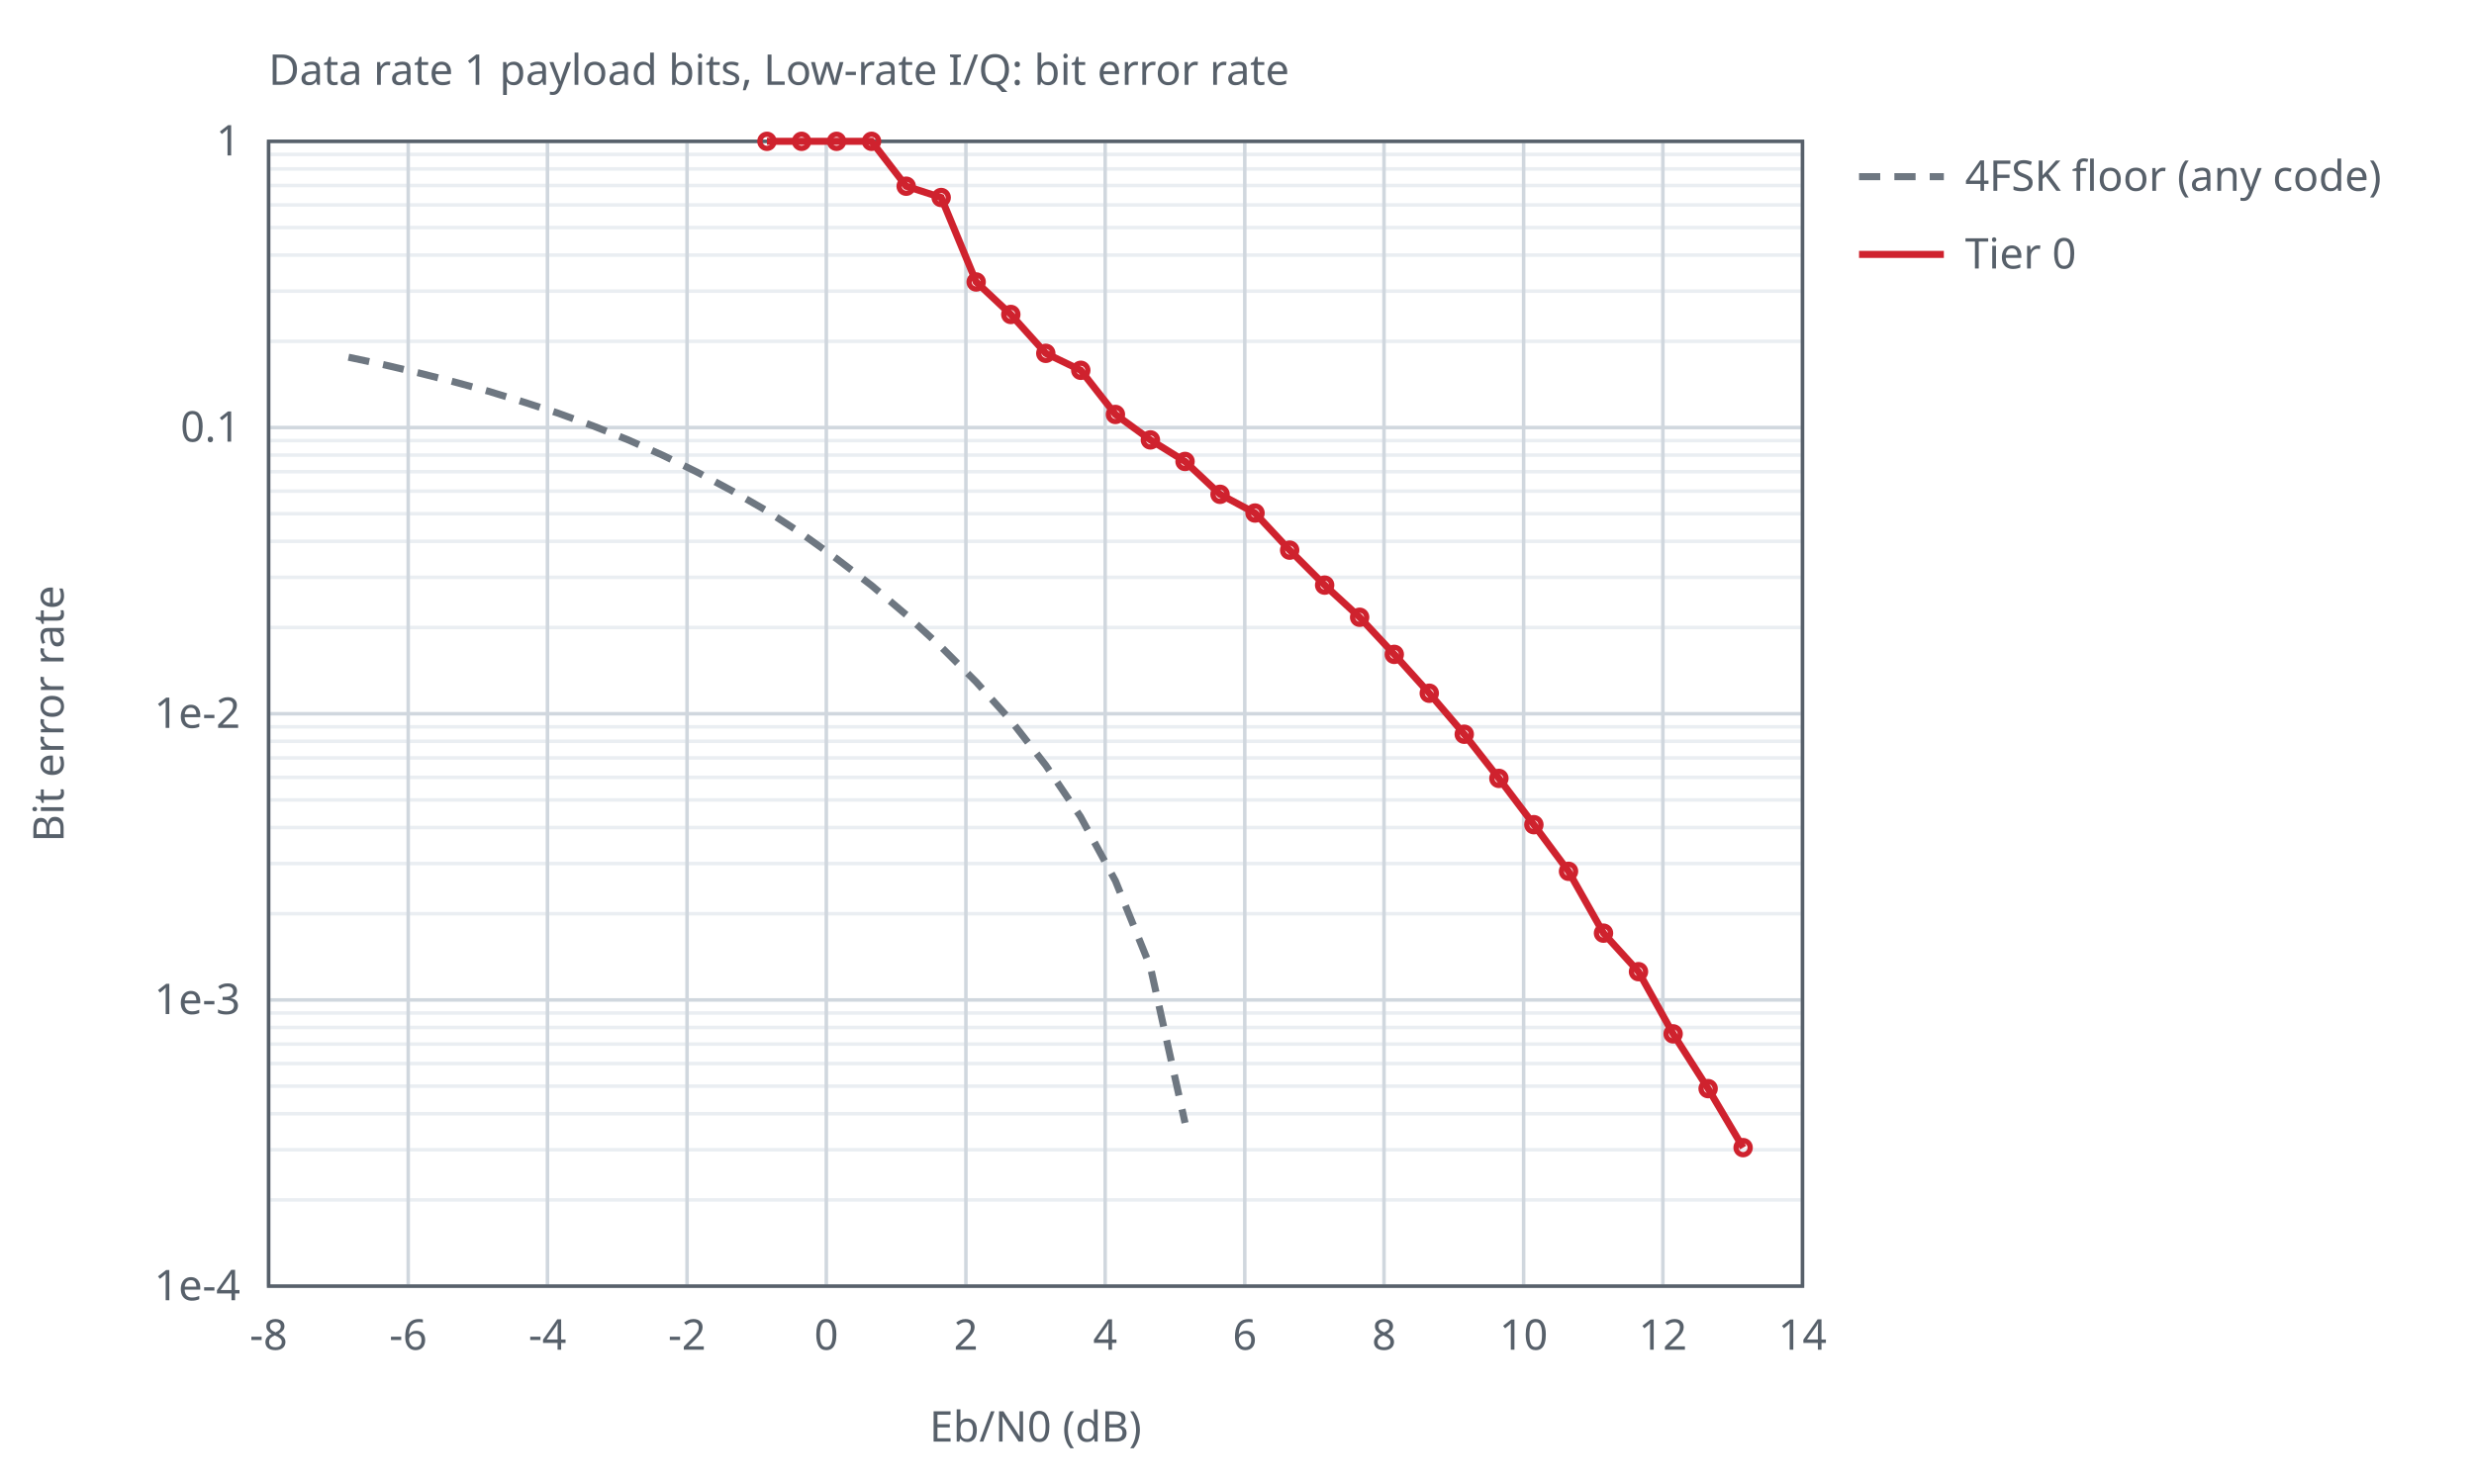
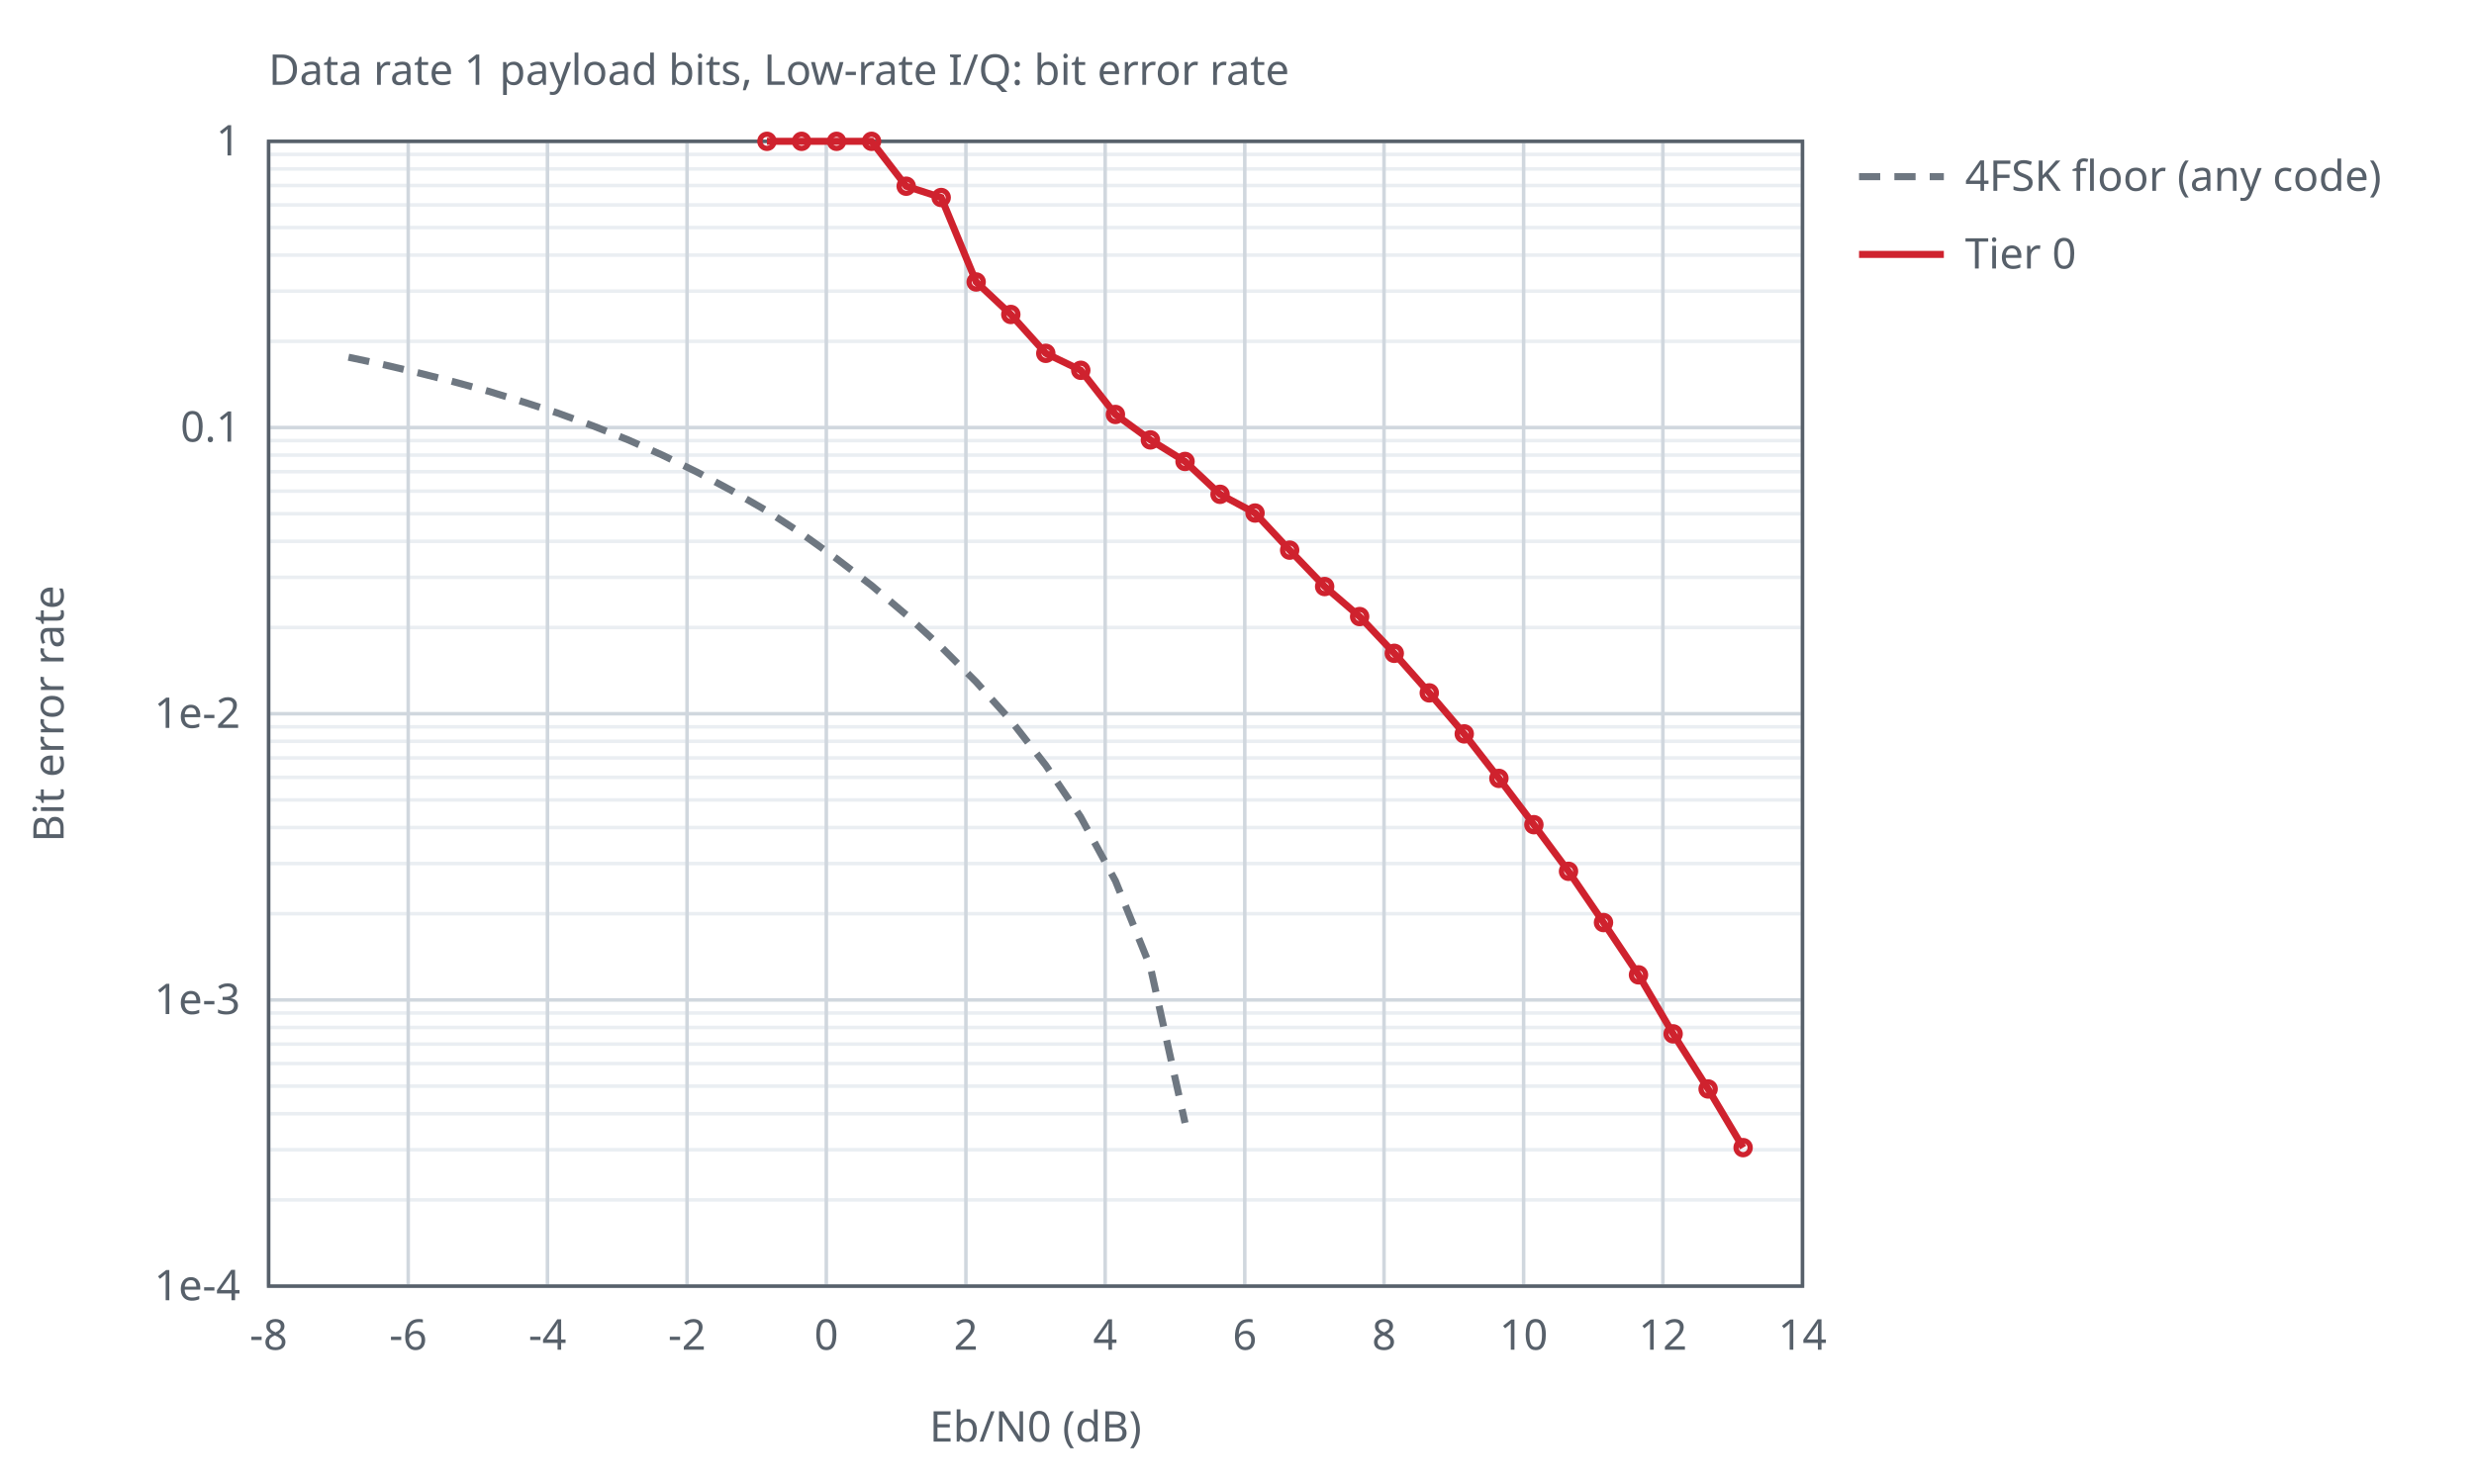
<svg xmlns="http://www.w3.org/2000/svg" width="700" height="420" viewBox="0 0 700 420">
  <style>text{font-family:sans-serif;font-size:12px;fill:#57606a}.ax{stroke:#57606a;stroke-width:1;fill:none}.gr{stroke:#d0d7de;stroke-width:1}.mi{stroke:#eaeef2;stroke-width:1}.r0{stroke:#6e7781}.r1{stroke:#bc4c00}.r2{stroke:#8250df}.s1{stroke:#cf222e}.s2{stroke:#0969da}.s3{stroke:#1a7f37}.s4{stroke:#9a6700}.l{fill:none;stroke-width:2}.p{fill:none;stroke-width:1.5}@media (prefers-color-scheme:dark){text{fill:#c9d1d9}.ax{stroke:#8b949e}.gr{stroke:#30363d}.mi{stroke:#21262d}.r0{stroke:#8b949e}.r1{stroke:#f0883e}.r2{stroke:#d2a8ff}.s1{stroke:#ff7b72}.s2{stroke:#58a6ff}.s3{stroke:#3fb950}.s4{stroke:#d29922}}</style>
  <text x="76.0" y="24">Data rate 1 payload bits, Low-rate I/Q: bit error rate</text>
  <line class="mi" x1="76.0" y1="96.6" x2="510.0" y2="96.6" />
  <line class="mi" x1="76.0" y1="82.4" x2="510.0" y2="82.4" />
  <line class="mi" x1="76.0" y1="72.2" x2="510.0" y2="72.2" />
  <line class="mi" x1="76.0" y1="64.4" x2="510.0" y2="64.4" />
  <line class="mi" x1="76.0" y1="58.0" x2="510.0" y2="58.0" />
  <line class="mi" x1="76.0" y1="52.5" x2="510.0" y2="52.5" />
  <line class="mi" x1="76.0" y1="47.8" x2="510.0" y2="47.8" />
  <line class="mi" x1="76.0" y1="43.7" x2="510.0" y2="43.7" />
  <line class="mi" x1="76.0" y1="177.6" x2="510.0" y2="177.6" />
  <line class="mi" x1="76.0" y1="163.4" x2="510.0" y2="163.4" />
  <line class="mi" x1="76.0" y1="153.2" x2="510.0" y2="153.2" />
  <line class="mi" x1="76.0" y1="145.4" x2="510.0" y2="145.4" />
  <line class="mi" x1="76.0" y1="139.0" x2="510.0" y2="139.0" />
  <line class="mi" x1="76.0" y1="133.5" x2="510.0" y2="133.5" />
  <line class="mi" x1="76.0" y1="128.8" x2="510.0" y2="128.8" />
  <line class="mi" x1="76.0" y1="124.7" x2="510.0" y2="124.7" />
  <line class="mi" x1="76.0" y1="258.6" x2="510.0" y2="258.6" />
  <line class="mi" x1="76.0" y1="244.4" x2="510.0" y2="244.4" />
  <line class="mi" x1="76.0" y1="234.2" x2="510.0" y2="234.2" />
  <line class="mi" x1="76.0" y1="226.4" x2="510.0" y2="226.4" />
  <line class="mi" x1="76.0" y1="220.0" x2="510.0" y2="220.0" />
  <line class="mi" x1="76.0" y1="214.5" x2="510.0" y2="214.5" />
  <line class="mi" x1="76.0" y1="209.8" x2="510.0" y2="209.8" />
  <line class="mi" x1="76.0" y1="205.7" x2="510.0" y2="205.7" />
  <line class="mi" x1="76.0" y1="339.6" x2="510.0" y2="339.6" />
  <line class="mi" x1="76.0" y1="325.4" x2="510.0" y2="325.4" />
  <line class="mi" x1="76.0" y1="315.2" x2="510.0" y2="315.2" />
  <line class="mi" x1="76.0" y1="307.4" x2="510.0" y2="307.4" />
  <line class="mi" x1="76.0" y1="301.0" x2="510.0" y2="301.0" />
  <line class="mi" x1="76.0" y1="295.5" x2="510.0" y2="295.5" />
  <line class="mi" x1="76.0" y1="290.8" x2="510.0" y2="290.8" />
  <line class="mi" x1="76.0" y1="286.7" x2="510.0" y2="286.7" />
  <line class="gr" x1="76.0" y1="364.0" x2="76.0" y2="40.0" />
  <text x="76.0" y="382.0" text-anchor="middle">-8</text>
  <line class="gr" x1="115.5" y1="364.0" x2="115.5" y2="40.0" />
  <text x="115.5" y="382.0" text-anchor="middle">-6</text>
  <line class="gr" x1="154.9" y1="364.0" x2="154.9" y2="40.0" />
  <text x="154.9" y="382.0" text-anchor="middle">-4</text>
  <line class="gr" x1="194.4" y1="364.0" x2="194.4" y2="40.0" />
  <text x="194.4" y="382.0" text-anchor="middle">-2</text>
  <line class="gr" x1="233.8" y1="364.0" x2="233.8" y2="40.0" />
  <text x="233.8" y="382.0" text-anchor="middle">0</text>
  <line class="gr" x1="273.3" y1="364.0" x2="273.3" y2="40.0" />
  <text x="273.3" y="382.0" text-anchor="middle">2</text>
  <line class="gr" x1="312.7" y1="364.0" x2="312.7" y2="40.0" />
  <text x="312.7" y="382.0" text-anchor="middle">4</text>
  <line class="gr" x1="352.2" y1="364.0" x2="352.2" y2="40.0" />
  <text x="352.2" y="382.0" text-anchor="middle">6</text>
  <line class="gr" x1="391.6" y1="364.0" x2="391.6" y2="40.0" />
  <text x="391.6" y="382.0" text-anchor="middle">8</text>
  <line class="gr" x1="431.1" y1="364.0" x2="431.1" y2="40.0" />
  <text x="431.1" y="382.0" text-anchor="middle">10</text>
  <line class="gr" x1="470.5" y1="364.0" x2="470.5" y2="40.0" />
  <text x="470.5" y="382.0" text-anchor="middle">12</text>
  <line class="gr" x1="510.0" y1="364.0" x2="510.0" y2="40.0" />
  <text x="510.0" y="382.0" text-anchor="middle">14</text>
  <line class="gr" x1="76.0" y1="40.0" x2="510.0" y2="40.0" />
  <text x="68.0" y="44.0" text-anchor="end">1</text>
  <line class="gr" x1="76.0" y1="121.0" x2="510.0" y2="121.0" />
  <text x="68.0" y="125.0" text-anchor="end">0.1</text>
  <line class="gr" x1="76.0" y1="202.0" x2="510.0" y2="202.0" />
  <text x="68.0" y="206.0" text-anchor="end">1e-2</text>
  <line class="gr" x1="76.0" y1="283.0" x2="510.0" y2="283.0" />
  <text x="68.0" y="287.0" text-anchor="end">1e-3</text>
  <line class="gr" x1="76.0" y1="364.0" x2="510.0" y2="364.0" />
  <text x="68.0" y="368.0" text-anchor="end">1e-4</text>
  <rect class="ax" x="76.0" y="40.0" width="434.0" height="324.0" />
  <text x="293.0" y="408.0" text-anchor="middle">Eb/N0 (dB)</text>
  <text x="18" y="202.0" text-anchor="middle" transform="rotate(-90 18 202.0)">Bit error rate</text>
  <path class="l r0" stroke-dasharray="6 4" d="M98.6,101.1 L108.5,103.2 L118.3,105.5 L128.2,108.0 L138.1,110.7 L147.9,113.7 L157.8,116.9 L167.7,120.5 L177.5,124.4 L187.4,128.8 L197.2,133.6 L207.1,138.9 L217.0,144.6 L226.8,151.0 L236.7,158.1 L246.6,165.7 L256.4,174.0 L266.3,183.1 L276.2,193.0 L286.0,203.9 L295.9,216.6 L305.7,231.1 L315.6,249.3 L325.5,273.7 L335.3,317.8" />
  <line class="l r0" stroke-dasharray="6 4" x1="526.0" y1="50.0" x2="550.0" y2="50.0" />
  <text x="556.0" y="54.0">4FSK floor (any code)</text>
-   <path class="l s1" d="M217.0,40.0 L226.8,40.0 L236.7,40.0 L246.6,40.0 L256.4,52.7 L266.3,55.9 L276.2,79.8 L286.0,89.0 L295.9,100.0 L305.8,104.8 L315.6,117.3 L325.5,124.5 L335.3,130.6 L345.2,139.9 L355.1,145.2 L364.9,155.7 L374.8,165.6 L384.7,174.7 L394.5,185.2 L404.4,196.2 L414.3,207.8 L424.1,220.3 L434.0,233.4 L443.8,246.6 L453.7,264.1 L463.6,275.0 L473.4,292.6 L483.3,308.1 L493.2,324.8" />
+   <path class="l s1" d="M217.0,40.0 L226.8,40.0 L236.7,40.0 L246.6,40.0 L256.4,52.7 L266.3,55.9 L276.2,79.8 L286.0,89.0 L295.9,100.0 L305.8,104.8 L315.6,117.3 L325.5,124.5 L335.3,130.6 L345.2,139.9 L355.1,145.2 L364.9,155.7 L374.8,166.0 L384.7,174.5 L394.5,184.9 L404.4,196.1 L414.3,207.7 L424.1,220.3 L434.0,233.4 L443.8,246.6 L453.7,261.1 L463.6,275.9 L473.4,292.6 L483.3,308.2 L493.2,324.8" />
  <circle class="p s1" cx="217.0" cy="40.0" r="2" />
  <circle class="p s1" cx="226.8" cy="40.0" r="2" />
  <circle class="p s1" cx="236.7" cy="40.0" r="2" />
  <circle class="p s1" cx="246.6" cy="40.0" r="2" />
  <circle class="p s1" cx="256.4" cy="52.7" r="2" />
  <circle class="p s1" cx="266.3" cy="55.9" r="2" />
  <circle class="p s1" cx="276.2" cy="79.8" r="2" />
  <circle class="p s1" cx="286.0" cy="89.0" r="2" />
  <circle class="p s1" cx="295.9" cy="100.0" r="2" />
  <circle class="p s1" cx="305.8" cy="104.8" r="2" />
  <circle class="p s1" cx="315.6" cy="117.3" r="2" />
  <circle class="p s1" cx="325.5" cy="124.5" r="2" />
  <circle class="p s1" cx="335.3" cy="130.6" r="2" />
  <circle class="p s1" cx="345.2" cy="139.9" r="2" />
  <circle class="p s1" cx="355.1" cy="145.2" r="2" />
  <circle class="p s1" cx="364.9" cy="155.7" r="2" />
-   <circle class="p s1" cx="374.8" cy="165.6" r="2" />
-   <circle class="p s1" cx="384.7" cy="174.7" r="2" />
-   <circle class="p s1" cx="394.5" cy="185.2" r="2" />
-   <circle class="p s1" cx="404.4" cy="196.2" r="2" />
-   <circle class="p s1" cx="414.3" cy="207.8" r="2" />
+   <circle class="p s1" cx="374.8" cy="166.0" r="2" />
+   <circle class="p s1" cx="384.7" cy="174.5" r="2" />
+   <circle class="p s1" cx="394.5" cy="184.9" r="2" />
+   <circle class="p s1" cx="404.4" cy="196.1" r="2" />
+   <circle class="p s1" cx="414.3" cy="207.7" r="2" />
  <circle class="p s1" cx="424.1" cy="220.3" r="2" />
  <circle class="p s1" cx="434.0" cy="233.4" r="2" />
  <circle class="p s1" cx="443.8" cy="246.6" r="2" />
-   <circle class="p s1" cx="453.7" cy="264.1" r="2" />
-   <circle class="p s1" cx="463.6" cy="275.0" r="2" />
+   <circle class="p s1" cx="453.7" cy="261.1" r="2" />
+   <circle class="p s1" cx="463.6" cy="275.9" r="2" />
  <circle class="p s1" cx="473.4" cy="292.6" r="2" />
-   <circle class="p s1" cx="483.3" cy="308.1" r="2" />
+   <circle class="p s1" cx="483.3" cy="308.2" r="2" />
  <circle class="p s1" cx="493.2" cy="324.8" r="2" />
  <line class="l s1" x1="526.0" y1="72.0" x2="550.0" y2="72.0" />
  <text x="556.0" y="76.0">Tier 0</text>
</svg>
